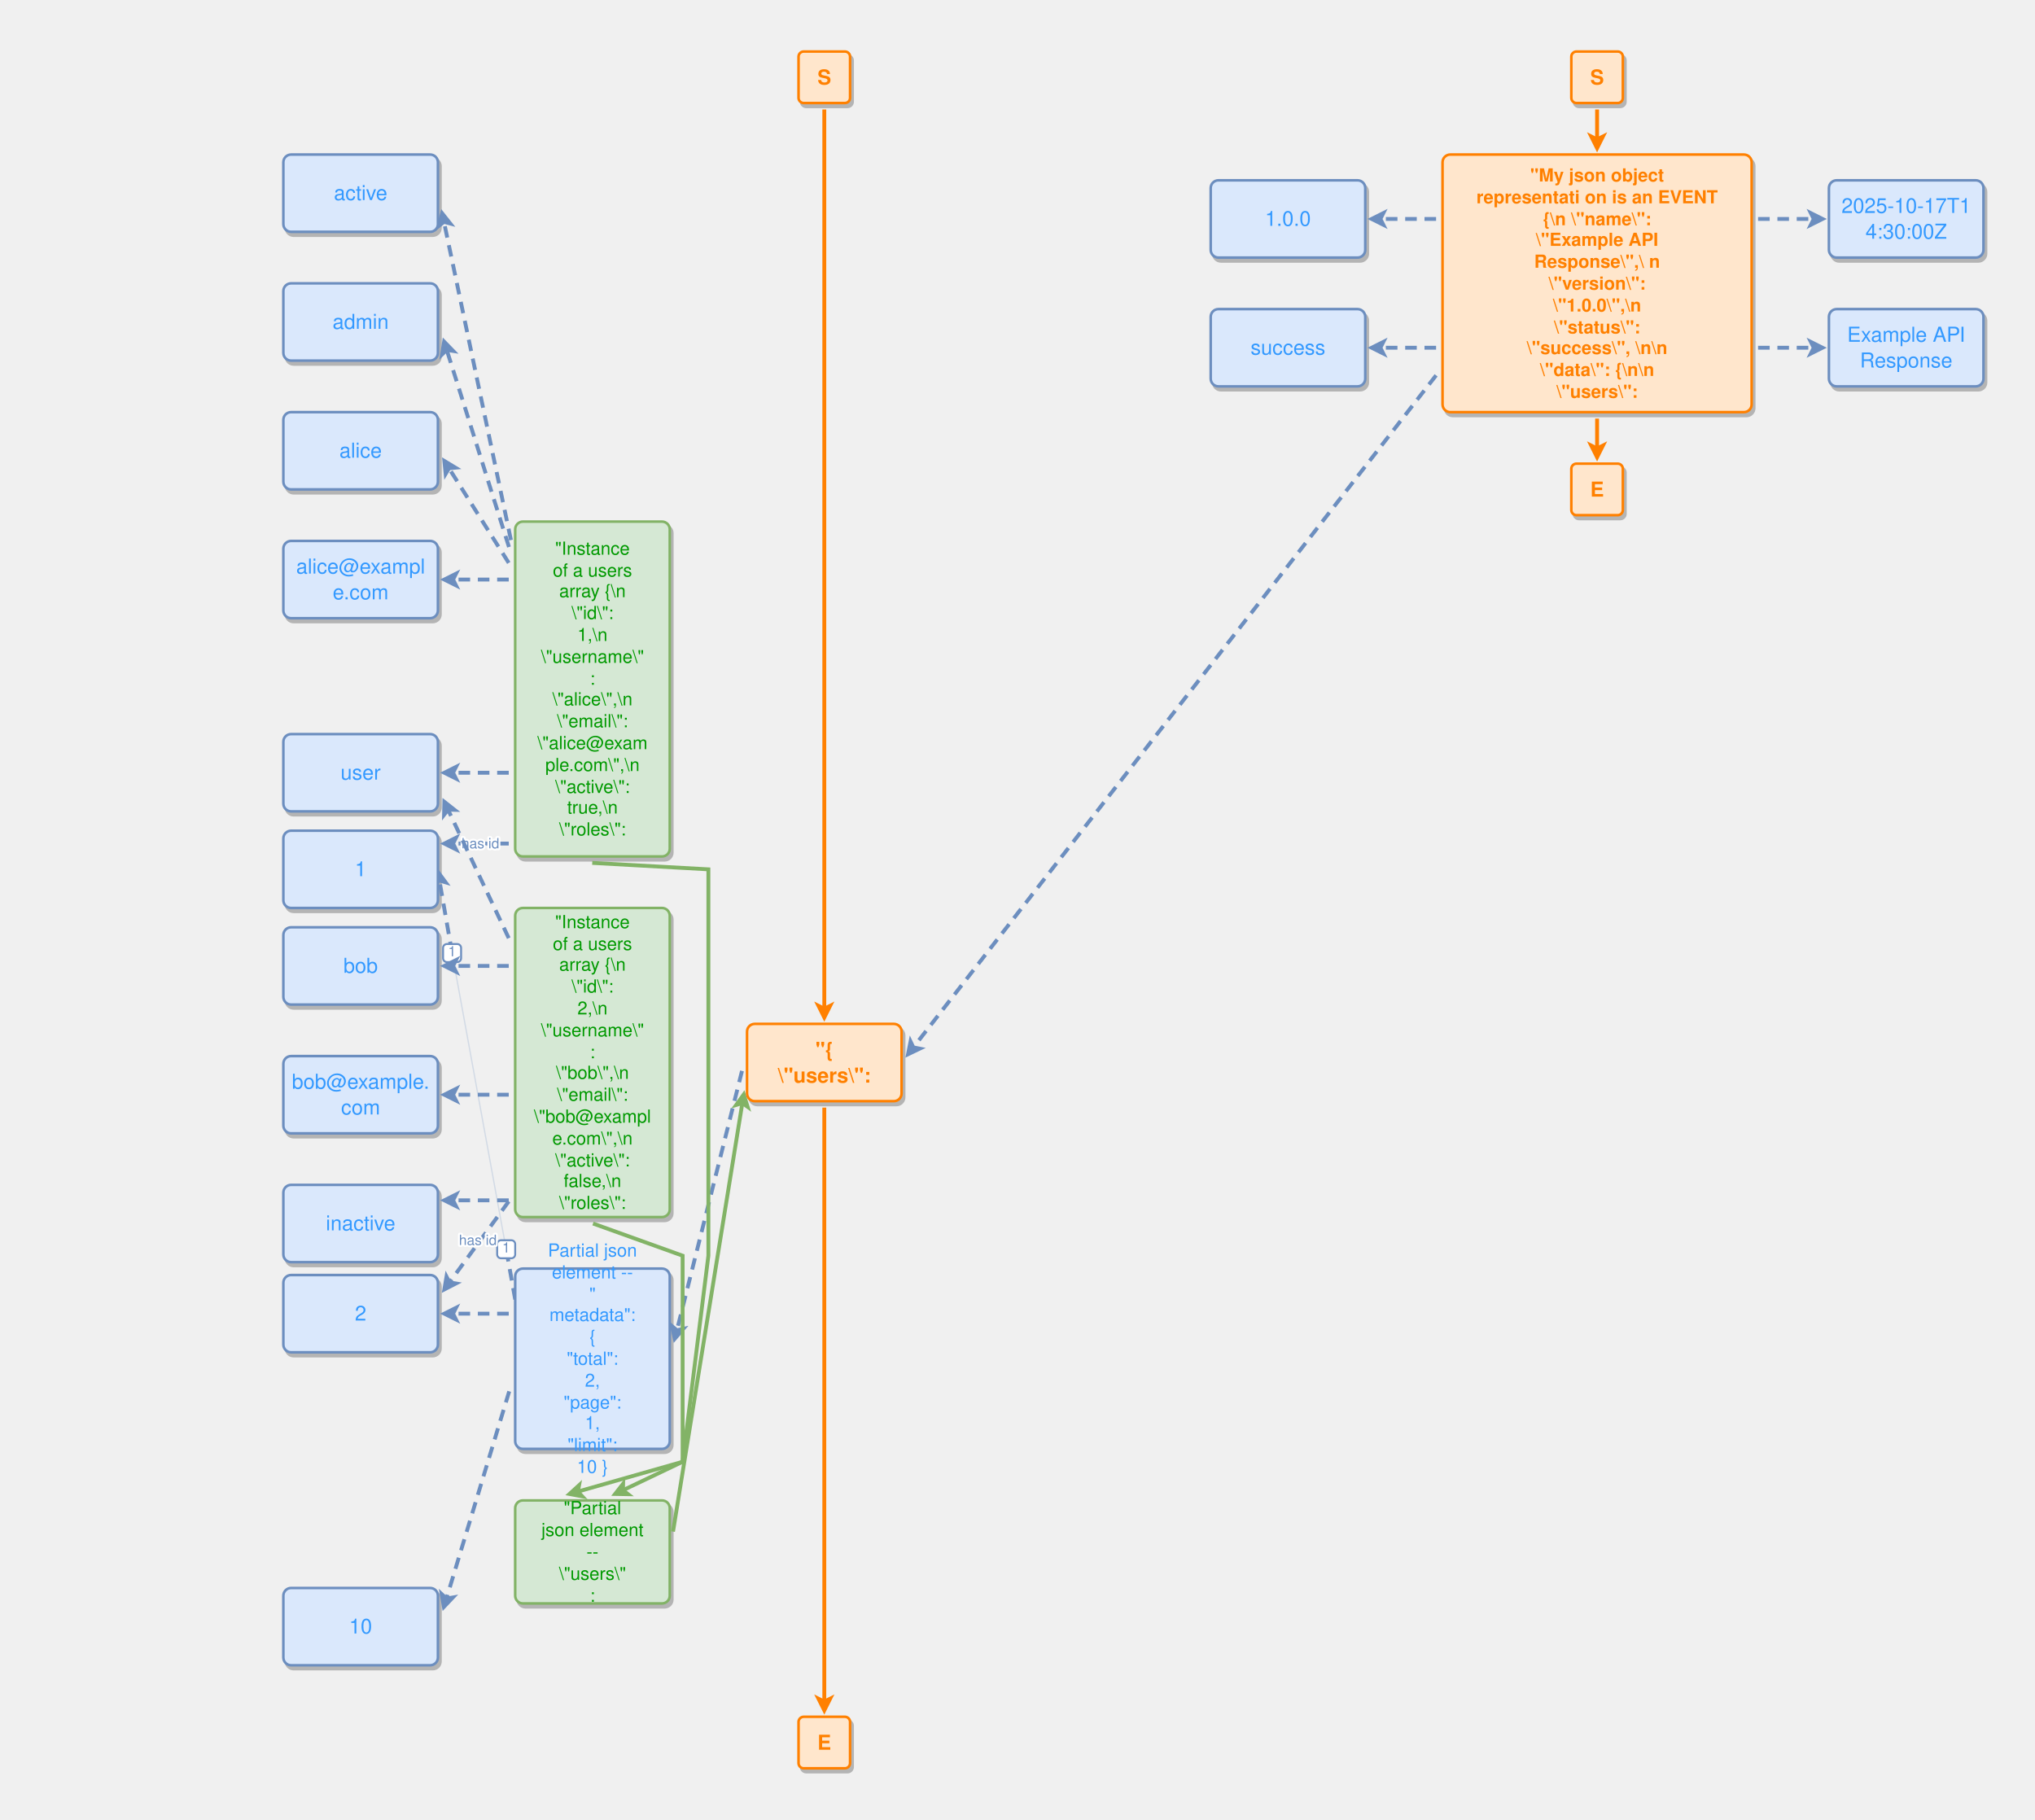
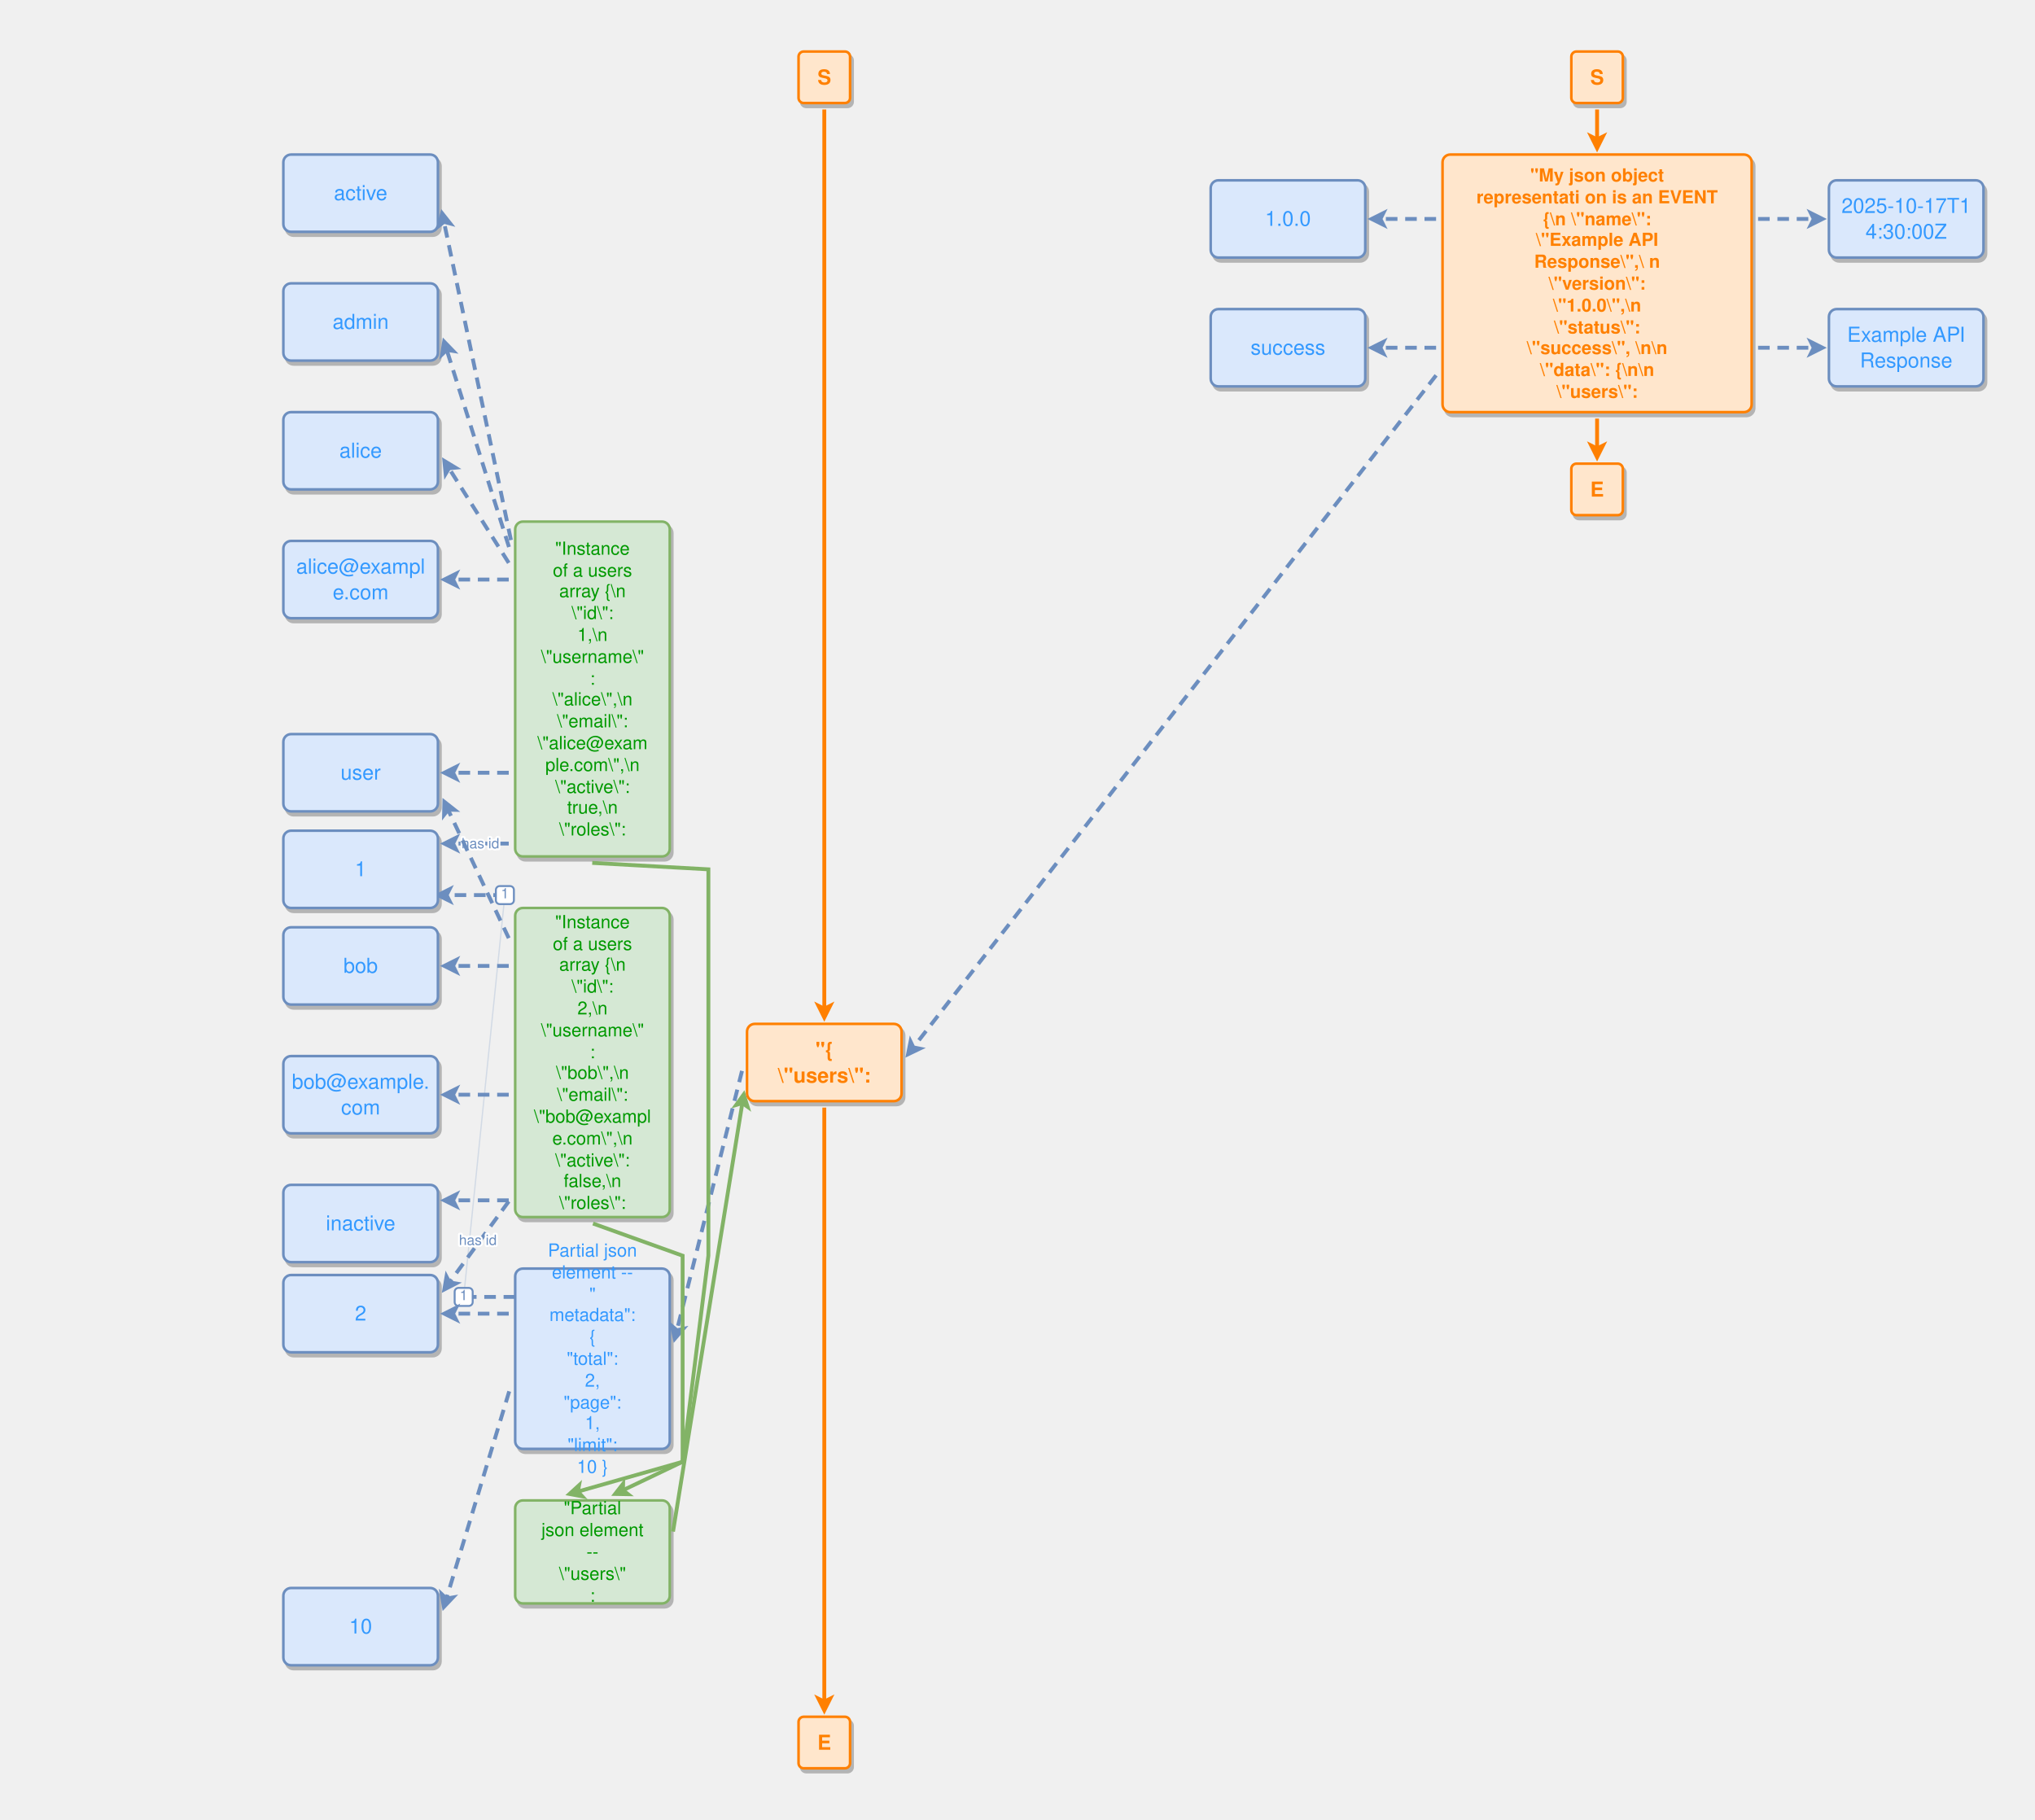
<svg xmlns="http://www.w3.org/2000/svg" width="1580" height="1413" viewBox="0 0 1580 1413">
  <defs>
  </defs>
  <g id="container-shells">
  </g>
  <g id="node-shadows">
    <rect x="220" y="645" width="120" height="60" rx="6" ry="6" fill="#000000" stroke="#000000" stroke-width="2" opacity="0.25" transform="translate(2,3)" />
    <rect x="400" y="985" width="120" height="140" rx="6" ry="6" fill="#000000" stroke="#000000" stroke-width="2" opacity="0.25" transform="translate(2,3)" />
    <rect x="400" y="1165" width="120" height="80" rx="6" ry="6" fill="#000000" stroke="#000000" stroke-width="2" opacity="0.25" transform="translate(2,3)" />
    <rect x="220" y="120" width="120" height="60" rx="6" ry="6" fill="#000000" stroke="#000000" stroke-width="2" opacity="0.25" transform="translate(2,3)" />
    <rect x="220" y="220" width="120" height="60" rx="6" ry="6" fill="#000000" stroke="#000000" stroke-width="2" opacity="0.25" transform="translate(2,3)" />
    <rect x="220" y="320" width="120" height="60" rx="6" ry="6" fill="#000000" stroke="#000000" stroke-width="2" opacity="0.25" transform="translate(2,3)" />
    <rect x="220" y="420" width="120" height="60" rx="6" ry="6" fill="#000000" stroke="#000000" stroke-width="2" opacity="0.25" transform="translate(2,3)" />
    <rect x="220" y="720" width="120" height="60" rx="6" ry="6" fill="#000000" stroke="#000000" stroke-width="2" opacity="0.25" transform="translate(2,3)" />
    <rect x="220" y="820" width="120" height="60" rx="6" ry="6" fill="#000000" stroke="#000000" stroke-width="2" opacity="0.25" transform="translate(2,3)" />
    <rect x="220" y="920" width="120" height="60" rx="6" ry="6" fill="#000000" stroke="#000000" stroke-width="2" opacity="0.25" transform="translate(2,3)" />
    <rect x="940" y="240" width="120" height="60" rx="6" ry="6" fill="#000000" stroke="#000000" stroke-width="2" opacity="0.25" transform="translate(2,3)" />
    <rect x="940" y="140" width="120" height="60" rx="6" ry="6" fill="#000000" stroke="#000000" stroke-width="2" opacity="0.25" transform="translate(2,3)" />
    <rect x="220" y="570" width="120" height="60" rx="6" ry="6" fill="#000000" stroke="#000000" stroke-width="2" opacity="0.25" transform="translate(2,3)" />
    <rect x="580" y="795" width="120" height="60" rx="6" ry="6" fill="#000000" stroke="#000000" stroke-width="2" opacity="0.25" transform="translate(2,3)" />
    <rect x="620" y="40" width="40" height="40" rx="4" ry="4" fill="#000000" stroke="#000000" stroke-width="2" opacity="0.25" transform="translate(2,3)" />
    <rect x="620" y="1333" width="40" height="40" rx="4" ry="4" fill="#000000" stroke="#000000" stroke-width="2" opacity="0.25" transform="translate(2,3)" />
    <rect x="1220" y="40" width="40" height="40" rx="4" ry="4" fill="#000000" stroke="#000000" stroke-width="2" opacity="0.25" transform="translate(2,3)" />
    <rect x="1220" y="360" width="40" height="40" rx="4" ry="4" fill="#000000" stroke="#000000" stroke-width="2" opacity="0.25" transform="translate(2,3)" />
    <rect x="220" y="1233" width="120" height="60" rx="6" ry="6" fill="#000000" stroke="#000000" stroke-width="2" opacity="0.25" transform="translate(2,3)" />
    <rect x="220" y="990" width="120" height="60" rx="6" ry="6" fill="#000000" stroke="#000000" stroke-width="2" opacity="0.25" transform="translate(2,3)" />
    <rect x="1420" y="140" width="120" height="60" rx="6" ry="6" fill="#000000" stroke="#000000" stroke-width="2" opacity="0.25" transform="translate(2,3)" />
    <rect x="1420" y="240" width="120" height="60" rx="6" ry="6" fill="#000000" stroke="#000000" stroke-width="2" opacity="0.25" transform="translate(2,3)" />
    <rect x="400" y="405" width="120" height="260" rx="6" ry="6" fill="#000000" stroke="#000000" stroke-width="2" opacity="0.25" transform="translate(2,3)" />
    <rect x="400" y="705" width="120" height="240" rx="6" ry="6" fill="#000000" stroke="#000000" stroke-width="2" opacity="0.25" transform="translate(2,3)" />
    <rect x="1120" y="120" width="240" height="200" rx="6" ry="6" fill="#000000" stroke="#000000" stroke-width="2" opacity="0.25" transform="translate(2,3)" />
  </g>
  <g id="edges">
    <g class="edge" data-edge-idx="0" data-edge-base="expresses" data-edge-from="10" data-edge-to="1">
-       <line class="edge-ghost" x1="393.00" y1="970.00" x2="351.00" y2="740.00" stroke="#6c8ebf" stroke-width="1" stroke-opacity="0.22" />
+       <line class="edge-ghost" x1="360.00" y1="1007.00" x2="392.00" y2="695.00" stroke="#6c8ebf" stroke-width="1" stroke-opacity="0.22" />
      <g class="edge-full" opacity="0">
-         <line x1="393.00" y1="970.00" x2="351.00" y2="740.00" stroke="#6c8ebf" stroke-width="3" stroke-dasharray="9 6" />
-         <text x="372" y="855" text-anchor="middle" dominant-baseline="middle" font-family="Helvetica,Inter,Segoe UI,Arial" font-size="11" paint-order="stroke" stroke="#ffffff" stroke-width="3" stroke-linejoin="round" fill="#6c8ebf">
+         <line x1="360.00" y1="1007.00" x2="392.00" y2="695.00" stroke="#6c8ebf" stroke-width="3" stroke-dasharray="9 6" />
+         <text x="376" y="851" text-anchor="middle" dominant-baseline="middle" font-family="Helvetica,Inter,Segoe UI,Arial" font-size="11" paint-order="stroke" stroke="#ffffff" stroke-width="3" stroke-linejoin="round" fill="#6c8ebf">
      </text>
      </g>
      <g class="edge-stub" data-stub-end="source">
-         <line x1="400.00" y1="1009.00" x2="393.00" y2="970.00" stroke="#6c8ebf" stroke-width="3" stroke-dasharray="9 6" />
+         <line x1="400.00" y1="1007.00" x2="360.00" y2="1007.00" stroke="#6c8ebf" stroke-width="3" stroke-dasharray="9 6" />
        <g class="edge-badge">
-           <rect x="386.00" y="963.00" width="14.00" height="14.00" rx="3" fill="#ffffff" stroke="#6c8ebf" stroke-width="1.5" />
-           <text x="393.00" y="970.00" text-anchor="middle" dominant-baseline="central" font-size="11" font-family="Helvetica,Arial,sans-serif" fill="#6c8ebf">1</text>
+           <rect x="353.00" y="1000.00" width="14.00" height="14.00" rx="3" fill="#ffffff" stroke="#6c8ebf" stroke-width="1.5" />
+           <text x="360.00" y="1007.00" text-anchor="middle" dominant-baseline="central" font-size="11" font-family="Helvetica,Arial,sans-serif" fill="#6c8ebf">1</text>
        </g>
      </g>
      <g class="edge-stub" data-stub-end="target">
-         <line x1="351.00" y1="740.00" x2="341.16" y2="683.65" stroke="#6c8ebf" stroke-width="3" stroke-dasharray="9 6" />
-         <path d="M 340.00 677.00 L 345.98 685.09 L 341.16 683.65 L 337.12 686.64 Z" fill="#6c8ebf" stroke="#6c8ebf" stroke-width="3" stroke-miterlimit="10" />
+         <line x1="392.00" y1="695.00" x2="346.75" y2="695.00" stroke="#6c8ebf" stroke-width="3" stroke-dasharray="9 6" />
+         <path d="M 340.00 695.00 L 349.00 690.50 L 346.75 695.00 L 349.00 699.50 Z" fill="#6c8ebf" stroke="#6c8ebf" stroke-width="3" stroke-miterlimit="10" />
        <g class="edge-badge">
-           <rect x="344.00" y="733.00" width="14.00" height="14.00" rx="3" fill="#ffffff" stroke="#6c8ebf" stroke-width="1.5" />
-           <text x="351.00" y="740.00" text-anchor="middle" dominant-baseline="central" font-size="11" font-family="Helvetica,Arial,sans-serif" fill="#6c8ebf">1</text>
+           <rect x="385.00" y="688.00" width="14.00" height="14.00" rx="3" fill="#ffffff" stroke="#6c8ebf" stroke-width="1.5" />
+           <text x="392.00" y="695.00" text-anchor="middle" dominant-baseline="central" font-size="11" font-family="Helvetica,Arial,sans-serif" fill="#6c8ebf">1</text>
        </g>
      </g>
    </g>
    <g class="edge" data-edge-idx="1" data-edge-base="expresses" data-edge-from="10" data-edge-to="3">
      <line x1="395.36" y1="1080.31" x2="346.60" y2="1241.23" stroke="#6c8ebf" stroke-width="3" stroke-dasharray="9 6" />
      <path d="M 344.64 1247.69 L 342.94 1237.77 L 346.60 1241.23 L 351.56 1240.38 Z" fill="#6c8ebf" stroke="#6c8ebf" stroke-width="3" stroke-miterlimit="10" />
      <text x="370" y="1160" text-anchor="middle" dominant-baseline="middle" font-family="Helvetica,Inter,Segoe UI,Arial" font-size="11" paint-order="stroke" stroke="#ffffff" stroke-width="3" stroke-linejoin="round" fill="#6c8ebf">
      </text>
    </g>
    <g class="edge" data-edge-idx="2" data-edge-base="expresses" data-edge-from="10" data-edge-to="4">
      <line x1="395.00" y1="1020.00" x2="351.75" y2="1020.00" stroke="#6c8ebf" stroke-width="3" stroke-dasharray="9 6" />
      <path d="M 345.00 1020.00 L 354.00 1015.50 L 351.75 1020.00 L 354.00 1024.50 Z" fill="#6c8ebf" stroke="#6c8ebf" stroke-width="3" stroke-miterlimit="10" />
      <text x="373" y="1020" text-anchor="middle" dominant-baseline="middle" font-family="Helvetica,Inter,Segoe UI,Arial" font-size="11" paint-order="stroke" stroke="#ffffff" stroke-width="3" stroke-linejoin="round" fill="#6c8ebf">
      </text>
    </g>
    <g class="edge" data-edge-idx="3" data-edge-base="partof" data-edge-from="11" data-edge-to="21">
      <line x1="522.55" y1="1189.21" x2="576.37" y2="856.46" stroke="#82b366" stroke-width="3" />
      <path d="M 577.45 849.79 L 580.45 859.40 L 576.37 856.46 L 571.57 857.96 Z" fill="#82b366" stroke="#82b366" stroke-width="3" stroke-miterlimit="10" />
    </g>
    <g class="edge" data-edge-idx="4" data-edge-base="expresses" data-edge-from="21" data-edge-to="10">
      <line x1="576.10" y1="831.52" x2="525.54" y2="1032.93" stroke="#6c8ebf" stroke-width="3" stroke-dasharray="9 6" />
      <path d="M 523.90 1039.48 L 521.72 1029.66 L 525.54 1032.93 L 530.45 1031.85 Z" fill="#6c8ebf" stroke="#6c8ebf" stroke-width="3" stroke-miterlimit="10" />
      <text x="550" y="931" text-anchor="middle" dominant-baseline="middle" font-family="Helvetica,Inter,Segoe UI,Arial" font-size="11" paint-order="stroke" stroke="#ffffff" stroke-width="3" stroke-linejoin="round" fill="#6c8ebf">
      </text>
    </g>
    <g class="edge" data-edge-idx="5" data-edge-base="leadsto" data-edge-from="21" data-edge-to="23">
      <line x1="640.00" y1="860.00" x2="640.00" y2="1321.25" stroke="#ff8000" stroke-width="3" />
      <path d="M 640.00 1328.00 L 635.50 1319.00 L 640.00 1321.25 L 644.50 1319.00 Z" fill="#ff8000" stroke="#ff8000" stroke-width="3" stroke-miterlimit="10" />
    </g>
    <g class="edge" data-edge-idx="6" data-edge-base="leadsto" data-edge-from="22" data-edge-to="21">
      <line x1="640.00" y1="85.00" x2="640.00" y2="783.25" stroke="#ff8000" stroke-width="3" />
      <path d="M 640.00 790.00 L 635.50 781.00 L 640.00 783.25 L 644.50 781.00 Z" fill="#ff8000" stroke="#ff8000" stroke-width="3" stroke-miterlimit="10" />
    </g>
    <g class="edge" data-edge-idx="7" data-edge-base="leadsto" data-edge-from="24" data-edge-to="9">
      <line x1="1240.00" y1="85.00" x2="1240.00" y2="108.25" stroke="#ff8000" stroke-width="3" />
      <path d="M 1240.00 115.00 L 1235.50 106.00 L 1240.00 108.25 L 1244.50 106.00 Z" fill="#ff8000" stroke="#ff8000" stroke-width="3" stroke-miterlimit="10" />
    </g>
    <g class="edge" data-edge-idx="8" data-edge-base="expresses" data-edge-from="7" data-edge-to="1">
      <line x1="395.00" y1="655.00" x2="351.75" y2="655.00" stroke="#6c8ebf" stroke-width="3" stroke-dasharray="9 6" />
      <path d="M 345.00 655.00 L 354.00 650.50 L 351.75 655.00 L 354.00 659.50 Z" fill="#6c8ebf" stroke="#6c8ebf" stroke-width="3" stroke-miterlimit="10" />
      <text x="373" y="655" text-anchor="middle" dominant-baseline="middle" font-family="Helvetica,Inter,Segoe UI,Arial" font-size="11" paint-order="stroke" stroke="#ffffff" stroke-width="3" stroke-linejoin="round" fill="#6c8ebf">has id</text>
    </g>
    <g class="edge" data-edge-idx="9" data-edge-base="partof" data-edge-from="7" data-edge-to="11">
      <polyline points="459.82,670.00 550,675 550,975 530,1135 448.67,1158.15" fill="none" stroke="#82b366" stroke-width="3" />
      <path d="M 442.18 1160.00 L 449.60 1153.21 L 448.67 1158.15 L 452.07 1161.86 Z" fill="#82b366" stroke="#82b366" stroke-width="3" stroke-miterlimit="10" />
    </g>
    <g class="edge" data-edge-idx="10" data-edge-base="expresses" data-edge-from="7" data-edge-to="12">
      <line x1="396.70" y1="419.34" x2="344.69" y2="172.26" stroke="#6c8ebf" stroke-width="3" stroke-dasharray="9 6" />
      <path d="M 343.30 165.66 L 349.55 173.54 L 344.69 172.26 L 340.75 175.39 Z" fill="#6c8ebf" stroke="#6c8ebf" stroke-width="3" stroke-miterlimit="10" />
      <text x="370" y="295" text-anchor="middle" dominant-baseline="middle" font-family="Helvetica,Inter,Segoe UI,Arial" font-size="11" paint-order="stroke" stroke="#ffffff" stroke-width="3" stroke-linejoin="round" fill="#6c8ebf">
      </text>
    </g>
    <g class="edge" data-edge-idx="11" data-edge-base="expresses" data-edge-from="7" data-edge-to="13">
      <line x1="395.18" y1="424.74" x2="346.85" y2="271.69" stroke="#6c8ebf" stroke-width="3" stroke-dasharray="9 6" />
      <path d="M 344.82 265.26 L 351.82 272.48 L 346.85 271.69 L 343.24 275.19 Z" fill="#6c8ebf" stroke="#6c8ebf" stroke-width="3" stroke-miterlimit="10" />
      <text x="370" y="347" text-anchor="middle" dominant-baseline="middle" font-family="Helvetica,Inter,Segoe UI,Arial" font-size="11" paint-order="stroke" stroke="#ffffff" stroke-width="3" stroke-linejoin="round" fill="#6c8ebf">
      </text>
    </g>
    <g class="edge" data-edge-idx="12" data-edge-base="expresses" data-edge-from="7" data-edge-to="14">
      <line x1="395.00" y1="437.08" x2="348.60" y2="363.62" stroke="#6c8ebf" stroke-width="3" stroke-dasharray="9 6" />
      <path d="M 345.00 357.92 L 353.61 363.12 L 348.60 363.62 L 346.00 367.93 Z" fill="#6c8ebf" stroke="#6c8ebf" stroke-width="3" stroke-miterlimit="10" />
      <text x="371" y="400" text-anchor="middle" dominant-baseline="middle" font-family="Helvetica,Inter,Segoe UI,Arial" font-size="11" paint-order="stroke" stroke="#ffffff" stroke-width="3" stroke-linejoin="round" fill="#6c8ebf">
      </text>
    </g>
    <g class="edge" data-edge-idx="13" data-edge-base="expresses" data-edge-from="7" data-edge-to="15">
      <line x1="395.00" y1="450.00" x2="351.75" y2="450.00" stroke="#6c8ebf" stroke-width="3" stroke-dasharray="9 6" />
      <path d="M 345.00 450.00 L 354.00 445.50 L 351.75 450.00 L 354.00 454.50 Z" fill="#6c8ebf" stroke="#6c8ebf" stroke-width="3" stroke-miterlimit="10" />
      <text x="373" y="450" text-anchor="middle" dominant-baseline="middle" font-family="Helvetica,Inter,Segoe UI,Arial" font-size="11" paint-order="stroke" stroke="#ffffff" stroke-width="3" stroke-linejoin="round" fill="#6c8ebf">
      </text>
    </g>
    <g class="edge" data-edge-idx="14" data-edge-base="expresses" data-edge-from="7" data-edge-to="20">
      <line x1="395.00" y1="600.00" x2="351.75" y2="600.00" stroke="#6c8ebf" stroke-width="3" stroke-dasharray="9 6" />
      <path d="M 345.00 600.00 L 354.00 595.50 L 351.75 600.00 L 354.00 604.50 Z" fill="#6c8ebf" stroke="#6c8ebf" stroke-width="3" stroke-miterlimit="10" />
      <text x="373" y="600" text-anchor="middle" dominant-baseline="middle" font-family="Helvetica,Inter,Segoe UI,Arial" font-size="11" paint-order="stroke" stroke="#ffffff" stroke-width="3" stroke-linejoin="round" fill="#6c8ebf">
      </text>
    </g>
    <g class="edge" data-edge-idx="15" data-edge-base="partof" data-edge-from="8" data-edge-to="11">
      <polyline points="460.41,950.00 530,975 530,1135 483.68,1157.09" fill="none" stroke="#82b366" stroke-width="3" />
      <path d="M 477.59 1160.00 L 483.78 1152.06 L 483.68 1157.09 L 487.65 1160.19 Z" fill="#82b366" stroke="#82b366" stroke-width="3" stroke-miterlimit="10" />
    </g>
    <g class="edge" data-edge-idx="16" data-edge-base="expresses" data-edge-from="8" data-edge-to="16">
      <line x1="395.00" y1="750.00" x2="351.75" y2="750.00" stroke="#6c8ebf" stroke-width="3" stroke-dasharray="9 6" />
      <path d="M 345.00 750.00 L 354.00 745.50 L 351.75 750.00 L 354.00 754.50 Z" fill="#6c8ebf" stroke="#6c8ebf" stroke-width="3" stroke-miterlimit="10" />
      <text x="373" y="750" text-anchor="middle" dominant-baseline="middle" font-family="Helvetica,Inter,Segoe UI,Arial" font-size="11" paint-order="stroke" stroke="#ffffff" stroke-width="3" stroke-linejoin="round" fill="#6c8ebf">
      </text>
    </g>
    <g class="edge" data-edge-idx="17" data-edge-base="expresses" data-edge-from="8" data-edge-to="17">
      <line x1="395.00" y1="850.00" x2="351.75" y2="850.00" stroke="#6c8ebf" stroke-width="3" stroke-dasharray="9 6" />
      <path d="M 345.00 850.00 L 354.00 845.50 L 351.75 850.00 L 354.00 854.50 Z" fill="#6c8ebf" stroke="#6c8ebf" stroke-width="3" stroke-miterlimit="10" />
      <text x="373" y="850" text-anchor="middle" dominant-baseline="middle" font-family="Helvetica,Inter,Segoe UI,Arial" font-size="11" paint-order="stroke" stroke="#ffffff" stroke-width="3" stroke-linejoin="round" fill="#6c8ebf">
      </text>
    </g>
    <g class="edge" data-edge-idx="18" data-edge-base="expresses" data-edge-from="8" data-edge-to="18">
      <line x1="395.00" y1="932.00" x2="351.75" y2="932.00" stroke="#6c8ebf" stroke-width="3" stroke-dasharray="9 6" />
      <path d="M 345.00 932.00 L 354.00 927.50 L 351.75 932.00 L 354.00 936.50 Z" fill="#6c8ebf" stroke="#6c8ebf" stroke-width="3" stroke-miterlimit="10" />
      <text x="373" y="932" text-anchor="middle" dominant-baseline="middle" font-family="Helvetica,Inter,Segoe UI,Arial" font-size="11" paint-order="stroke" stroke="#ffffff" stroke-width="3" stroke-linejoin="round" fill="#6c8ebf">
      </text>
    </g>
    <g class="edge" data-edge-idx="19" data-edge-base="expresses" data-edge-from="8" data-edge-to="20">
      <line x1="395.00" y1="728.42" x2="347.88" y2="628.69" stroke="#6c8ebf" stroke-width="3" stroke-dasharray="9 6" />
      <path d="M 345.00 622.58 L 352.91 628.80 L 347.88 628.69 L 344.78 632.64 Z" fill="#6c8ebf" stroke="#6c8ebf" stroke-width="3" stroke-miterlimit="10" />
      <text x="371" y="678" text-anchor="middle" dominant-baseline="middle" font-family="Helvetica,Inter,Segoe UI,Arial" font-size="11" paint-order="stroke" stroke="#ffffff" stroke-width="3" stroke-linejoin="round" fill="#6c8ebf">
      </text>
    </g>
    <g class="edge" data-edge-idx="20" data-edge-base="expresses" data-edge-from="8" data-edge-to="4">
      <line x1="395.00" y1="932.83" x2="348.99" y2="995.72" stroke="#6c8ebf" stroke-width="3" stroke-dasharray="9 6" />
      <path d="M 345.00 1001.17 L 346.68 991.25 L 348.99 995.72 L 353.95 996.56 Z" fill="#6c8ebf" stroke="#6c8ebf" stroke-width="3" stroke-miterlimit="10" />
      <text x="371" y="963" text-anchor="middle" dominant-baseline="middle" font-family="Helvetica,Inter,Segoe UI,Arial" font-size="11" paint-order="stroke" stroke="#ffffff" stroke-width="3" stroke-linejoin="round" fill="#6c8ebf">has id</text>
    </g>
    <g class="edge" data-edge-idx="21" data-edge-base="expresses" data-edge-from="9" data-edge-to="19">
      <line x1="1115.00" y1="270.00" x2="1071.75" y2="270.00" stroke="#6c8ebf" stroke-width="3" stroke-dasharray="9 6" />
      <path d="M 1065.00 270.00 L 1074.00 265.50 L 1071.75 270.00 L 1074.00 274.50 Z" fill="#6c8ebf" stroke="#6c8ebf" stroke-width="3" stroke-miterlimit="10" />
      <text x="1093" y="270" text-anchor="middle" dominant-baseline="middle" font-family="Helvetica,Inter,Segoe UI,Arial" font-size="11" paint-order="stroke" stroke="#ffffff" stroke-width="3" stroke-linejoin="round" fill="#6c8ebf">
      </text>
    </g>
    <g class="edge" data-edge-idx="22" data-edge-base="expresses" data-edge-from="9" data-edge-to="2">
      <line x1="1115.00" y1="170.00" x2="1071.75" y2="170.00" stroke="#6c8ebf" stroke-width="3" stroke-dasharray="9 6" />
      <path d="M 1065.00 170.00 L 1074.00 165.50 L 1071.75 170.00 L 1074.00 174.50 Z" fill="#6c8ebf" stroke="#6c8ebf" stroke-width="3" stroke-miterlimit="10" />
      <text x="1093" y="170" text-anchor="middle" dominant-baseline="middle" font-family="Helvetica,Inter,Segoe UI,Arial" font-size="11" paint-order="stroke" stroke="#ffffff" stroke-width="3" stroke-linejoin="round" fill="#6c8ebf">
      </text>
    </g>
    <g class="edge" data-edge-idx="23" data-edge-base="expresses" data-edge-from="9" data-edge-to="21">
      <line x1="1115.00" y1="291.43" x2="709.14" y2="813.24" stroke="#6c8ebf" stroke-width="3" stroke-dasharray="9 6" />
      <path d="M 705.00 818.57 L 706.97 808.70 L 709.14 813.24 L 714.08 814.23 Z" fill="#6c8ebf" stroke="#6c8ebf" stroke-width="3" stroke-miterlimit="10" />
      <text x="912" y="552" text-anchor="middle" dominant-baseline="middle" font-family="Helvetica,Inter,Segoe UI,Arial" font-size="11" paint-order="stroke" stroke="#ffffff" stroke-width="3" stroke-linejoin="round" fill="#6c8ebf">
      </text>
    </g>
    <g class="edge" data-edge-idx="24" data-edge-base="leadsto" data-edge-from="9" data-edge-to="25">
      <line x1="1240.00" y1="325.00" x2="1240.00" y2="348.25" stroke="#ff8000" stroke-width="3" />
      <path d="M 1240.00 355.00 L 1235.50 346.00 L 1240.00 348.25 L 1244.50 346.00 Z" fill="#ff8000" stroke="#ff8000" stroke-width="3" stroke-miterlimit="10" />
    </g>
    <g class="edge" data-edge-idx="25" data-edge-base="expresses" data-edge-from="9" data-edge-to="5">
      <line x1="1365.00" y1="170.00" x2="1408.25" y2="170.00" stroke="#6c8ebf" stroke-width="3" stroke-dasharray="9 6" />
      <path d="M 1415.00 170.00 L 1406.00 174.50 L 1408.25 170.00 L 1406.00 165.50 Z" fill="#6c8ebf" stroke="#6c8ebf" stroke-width="3" stroke-miterlimit="10" />
      <text x="1386" y="170" text-anchor="middle" dominant-baseline="middle" font-family="Helvetica,Inter,Segoe UI,Arial" font-size="11" paint-order="stroke" stroke="#ffffff" stroke-width="3" stroke-linejoin="round" fill="#6c8ebf">
      </text>
    </g>
    <g class="edge" data-edge-idx="26" data-edge-base="expresses" data-edge-from="9" data-edge-to="6">
      <line x1="1365.00" y1="270.00" x2="1408.25" y2="270.00" stroke="#6c8ebf" stroke-width="3" stroke-dasharray="9 6" />
      <path d="M 1415.00 270.00 L 1406.00 274.50 L 1408.25 270.00 L 1406.00 265.50 Z" fill="#6c8ebf" stroke="#6c8ebf" stroke-width="3" stroke-miterlimit="10" />
      <text x="1386" y="270" text-anchor="middle" dominant-baseline="middle" font-family="Helvetica,Inter,Segoe UI,Arial" font-size="11" paint-order="stroke" stroke="#ffffff" stroke-width="3" stroke-linejoin="round" fill="#6c8ebf">
      </text>
    </g>
  </g>
  <g id="nodes">
    <rect x="220" y="645" width="120" height="60" rx="6" ry="6" fill="#dae8fc" stroke="#6c8ebf" stroke-width="2" />
    <text x="280" y="675" text-anchor="middle" dominant-baseline="middle" font-family="Helvetica,Inter,Segoe UI,Arial" font-size="16" font-weight="normal" fill="#3399ff">1</text>
    <rect x="400" y="985" width="120" height="140" rx="6" ry="6" fill="#dae8fc" stroke="#6c8ebf" stroke-width="2" />
    <text x="460" y="971" text-anchor="middle" dominant-baseline="middle" font-family="Helvetica,Inter,Segoe UI,Arial" font-size="14" font-weight="normal" fill="#3399ff">Partial json</text>
    <text x="460" y="988" text-anchor="middle" dominant-baseline="middle" font-family="Helvetica,Inter,Segoe UI,Arial" font-size="14" font-weight="normal" fill="#3399ff">element --</text>
    <text x="460" y="1005" text-anchor="middle" dominant-baseline="middle" font-family="Helvetica,Inter,Segoe UI,Arial" font-size="14" font-weight="normal" fill="#3399ff">"</text>
    <text x="460" y="1021" text-anchor="middle" dominant-baseline="middle" font-family="Helvetica,Inter,Segoe UI,Arial" font-size="14" font-weight="normal" fill="#3399ff">metadata":</text>
    <text x="460" y="1038" text-anchor="middle" dominant-baseline="middle" font-family="Helvetica,Inter,Segoe UI,Arial" font-size="14" font-weight="normal" fill="#3399ff">{</text>
    <text x="460" y="1055" text-anchor="middle" dominant-baseline="middle" font-family="Helvetica,Inter,Segoe UI,Arial" font-size="14" font-weight="normal" fill="#3399ff">"total":</text>
    <text x="460" y="1072" text-anchor="middle" dominant-baseline="middle" font-family="Helvetica,Inter,Segoe UI,Arial" font-size="14" font-weight="normal" fill="#3399ff">2,</text>
    <text x="460" y="1089" text-anchor="middle" dominant-baseline="middle" font-family="Helvetica,Inter,Segoe UI,Arial" font-size="14" font-weight="normal" fill="#3399ff">"page":</text>
    <text x="460" y="1105" text-anchor="middle" dominant-baseline="middle" font-family="Helvetica,Inter,Segoe UI,Arial" font-size="14" font-weight="normal" fill="#3399ff">1,</text>
    <text x="460" y="1122" text-anchor="middle" dominant-baseline="middle" font-family="Helvetica,Inter,Segoe UI,Arial" font-size="14" font-weight="normal" fill="#3399ff">"limit":</text>
    <text x="460" y="1139" text-anchor="middle" dominant-baseline="middle" font-family="Helvetica,Inter,Segoe UI,Arial" font-size="14" font-weight="normal" fill="#3399ff">10 }</text>
    <rect x="400" y="1165" width="120" height="80" rx="6" ry="6" fill="#d5e8d4" stroke="#82b366" stroke-width="2" />
    <text x="460" y="1171" text-anchor="middle" dominant-baseline="middle" font-family="Helvetica,Inter,Segoe UI,Arial" font-size="14" font-weight="normal" fill="#009900">"Partial</text>
    <text x="460" y="1188" text-anchor="middle" dominant-baseline="middle" font-family="Helvetica,Inter,Segoe UI,Arial" font-size="14" font-weight="normal" fill="#009900">json element</text>
    <text x="460" y="1205" text-anchor="middle" dominant-baseline="middle" font-family="Helvetica,Inter,Segoe UI,Arial" font-size="14" font-weight="normal" fill="#009900">--</text>
    <text x="460" y="1222" text-anchor="middle" dominant-baseline="middle" font-family="Helvetica,Inter,Segoe UI,Arial" font-size="14" font-weight="normal" fill="#009900">\"users\"</text>
    <text x="460" y="1239" text-anchor="middle" dominant-baseline="middle" font-family="Helvetica,Inter,Segoe UI,Arial" font-size="14" font-weight="normal" fill="#009900">:</text>
    <rect x="220" y="120" width="120" height="60" rx="6" ry="6" fill="#dae8fc" stroke="#6c8ebf" stroke-width="2" />
    <text x="280" y="150" text-anchor="middle" dominant-baseline="middle" font-family="Helvetica,Inter,Segoe UI,Arial" font-size="16" font-weight="normal" fill="#3399ff">active</text>
    <rect x="220" y="220" width="120" height="60" rx="6" ry="6" fill="#dae8fc" stroke="#6c8ebf" stroke-width="2" />
    <text x="280" y="250" text-anchor="middle" dominant-baseline="middle" font-family="Helvetica,Inter,Segoe UI,Arial" font-size="16" font-weight="normal" fill="#3399ff">admin</text>
    <rect x="220" y="320" width="120" height="60" rx="6" ry="6" fill="#dae8fc" stroke="#6c8ebf" stroke-width="2" />
    <text x="280" y="350" text-anchor="middle" dominant-baseline="middle" font-family="Helvetica,Inter,Segoe UI,Arial" font-size="16" font-weight="normal" fill="#3399ff">alice</text>
    <rect x="220" y="420" width="120" height="60" rx="6" ry="6" fill="#dae8fc" stroke="#6c8ebf" stroke-width="2" />
    <text x="280" y="440" text-anchor="middle" dominant-baseline="middle" font-family="Helvetica,Inter,Segoe UI,Arial" font-size="16" font-weight="normal" fill="#3399ff">alice@exampl</text>
    <text x="280" y="460" text-anchor="middle" dominant-baseline="middle" font-family="Helvetica,Inter,Segoe UI,Arial" font-size="16" font-weight="normal" fill="#3399ff">e.com</text>
    <rect x="220" y="720" width="120" height="60" rx="6" ry="6" fill="#dae8fc" stroke="#6c8ebf" stroke-width="2" />
    <text x="280" y="750" text-anchor="middle" dominant-baseline="middle" font-family="Helvetica,Inter,Segoe UI,Arial" font-size="16" font-weight="normal" fill="#3399ff">bob</text>
    <rect x="220" y="820" width="120" height="60" rx="6" ry="6" fill="#dae8fc" stroke="#6c8ebf" stroke-width="2" />
    <text x="280" y="840" text-anchor="middle" dominant-baseline="middle" font-family="Helvetica,Inter,Segoe UI,Arial" font-size="16" font-weight="normal" fill="#3399ff">bob@example.</text>
    <text x="280" y="860" text-anchor="middle" dominant-baseline="middle" font-family="Helvetica,Inter,Segoe UI,Arial" font-size="16" font-weight="normal" fill="#3399ff">com</text>
    <rect x="220" y="920" width="120" height="60" rx="6" ry="6" fill="#dae8fc" stroke="#6c8ebf" stroke-width="2" />
    <text x="280" y="950" text-anchor="middle" dominant-baseline="middle" font-family="Helvetica,Inter,Segoe UI,Arial" font-size="16" font-weight="normal" fill="#3399ff">inactive</text>
    <rect x="940" y="240" width="120" height="60" rx="6" ry="6" fill="#dae8fc" stroke="#6c8ebf" stroke-width="2" />
    <text x="1000" y="270" text-anchor="middle" dominant-baseline="middle" font-family="Helvetica,Inter,Segoe UI,Arial" font-size="16" font-weight="normal" fill="#3399ff">success</text>
    <rect x="940" y="140" width="120" height="60" rx="6" ry="6" fill="#dae8fc" stroke="#6c8ebf" stroke-width="2" />
    <text x="1000" y="170" text-anchor="middle" dominant-baseline="middle" font-family="Helvetica,Inter,Segoe UI,Arial" font-size="16" font-weight="normal" fill="#3399ff">1.0.0</text>
    <rect x="220" y="570" width="120" height="60" rx="6" ry="6" fill="#dae8fc" stroke="#6c8ebf" stroke-width="2" />
    <text x="280" y="600" text-anchor="middle" dominant-baseline="middle" font-family="Helvetica,Inter,Segoe UI,Arial" font-size="16" font-weight="normal" fill="#3399ff">user</text>
    <rect x="580" y="795" width="120" height="60" rx="6" ry="6" fill="#ffe6cc" stroke="#ff8000" stroke-width="2" />
    <text x="640" y="815" text-anchor="middle" dominant-baseline="middle" font-family="Helvetica,Inter,Segoe UI,Arial" font-size="16" font-weight="bold" fill="#ff8000">"{</text>
    <text x="640" y="835" text-anchor="middle" dominant-baseline="middle" font-family="Helvetica,Inter,Segoe UI,Arial" font-size="16" font-weight="bold" fill="#ff8000">\"users\":</text>
    <rect x="620" y="40" width="40" height="40" rx="4" ry="4" fill="#ffe6cc" stroke="#ff8000" stroke-width="2" />
    <text x="640" y="60" text-anchor="middle" dominant-baseline="middle" font-family="Helvetica,Inter,Segoe UI,Arial" font-size="16" font-weight="bold" fill="#ff8000">S</text>
    <rect x="620" y="1333" width="40" height="40" rx="4" ry="4" fill="#ffe6cc" stroke="#ff8000" stroke-width="2" />
    <text x="640" y="1353" text-anchor="middle" dominant-baseline="middle" font-family="Helvetica,Inter,Segoe UI,Arial" font-size="16" font-weight="bold" fill="#ff8000">E</text>
    <rect x="1220" y="40" width="40" height="40" rx="4" ry="4" fill="#ffe6cc" stroke="#ff8000" stroke-width="2" />
    <text x="1240" y="60" text-anchor="middle" dominant-baseline="middle" font-family="Helvetica,Inter,Segoe UI,Arial" font-size="16" font-weight="bold" fill="#ff8000">S</text>
    <rect x="1220" y="360" width="40" height="40" rx="4" ry="4" fill="#ffe6cc" stroke="#ff8000" stroke-width="2" />
    <text x="1240" y="380" text-anchor="middle" dominant-baseline="middle" font-family="Helvetica,Inter,Segoe UI,Arial" font-size="16" font-weight="bold" fill="#ff8000">E</text>
    <rect x="220" y="1233" width="120" height="60" rx="6" ry="6" fill="#dae8fc" stroke="#6c8ebf" stroke-width="2" />
    <text x="280" y="1263" text-anchor="middle" dominant-baseline="middle" font-family="Helvetica,Inter,Segoe UI,Arial" font-size="16" font-weight="normal" fill="#3399ff">10</text>
    <rect x="220" y="990" width="120" height="60" rx="6" ry="6" fill="#dae8fc" stroke="#6c8ebf" stroke-width="2" />
    <text x="280" y="1020" text-anchor="middle" dominant-baseline="middle" font-family="Helvetica,Inter,Segoe UI,Arial" font-size="16" font-weight="normal" fill="#3399ff">2</text>
    <rect x="1420" y="140" width="120" height="60" rx="6" ry="6" fill="#dae8fc" stroke="#6c8ebf" stroke-width="2" />
    <text x="1480" y="160" text-anchor="middle" dominant-baseline="middle" font-family="Helvetica,Inter,Segoe UI,Arial" font-size="16" font-weight="normal" fill="#3399ff">2025-10-17T1</text>
    <text x="1480" y="180" text-anchor="middle" dominant-baseline="middle" font-family="Helvetica,Inter,Segoe UI,Arial" font-size="16" font-weight="normal" fill="#3399ff">4:30:00Z</text>
    <rect x="1420" y="240" width="120" height="60" rx="6" ry="6" fill="#dae8fc" stroke="#6c8ebf" stroke-width="2" />
    <text x="1480" y="260" text-anchor="middle" dominant-baseline="middle" font-family="Helvetica,Inter,Segoe UI,Arial" font-size="16" font-weight="normal" fill="#3399ff">Example API</text>
    <text x="1480" y="280" text-anchor="middle" dominant-baseline="middle" font-family="Helvetica,Inter,Segoe UI,Arial" font-size="16" font-weight="normal" fill="#3399ff">Response</text>
    <rect x="400" y="405" width="120" height="260" rx="6" ry="6" fill="#d5e8d4" stroke="#82b366" stroke-width="2" />
    <text x="460" y="426" text-anchor="middle" dominant-baseline="middle" font-family="Helvetica,Inter,Segoe UI,Arial" font-size="14" font-weight="normal" fill="#009900">"Instance</text>
    <text x="460" y="443" text-anchor="middle" dominant-baseline="middle" font-family="Helvetica,Inter,Segoe UI,Arial" font-size="14" font-weight="normal" fill="#009900">of a users</text>
    <text x="460" y="459" text-anchor="middle" dominant-baseline="middle" font-family="Helvetica,Inter,Segoe UI,Arial" font-size="14" font-weight="normal" fill="#009900">array {\n</text>
    <text x="460" y="476" text-anchor="middle" dominant-baseline="middle" font-family="Helvetica,Inter,Segoe UI,Arial" font-size="14" font-weight="normal" fill="#009900">\"id\":</text>
    <text x="460" y="493" text-anchor="middle" dominant-baseline="middle" font-family="Helvetica,Inter,Segoe UI,Arial" font-size="14" font-weight="normal" fill="#009900">1,\n</text>
    <text x="460" y="510" text-anchor="middle" dominant-baseline="middle" font-family="Helvetica,Inter,Segoe UI,Arial" font-size="14" font-weight="normal" fill="#009900">\"username\"</text>
    <text x="460" y="527" text-anchor="middle" dominant-baseline="middle" font-family="Helvetica,Inter,Segoe UI,Arial" font-size="14" font-weight="normal" fill="#009900">:</text>
    <text x="460" y="543" text-anchor="middle" dominant-baseline="middle" font-family="Helvetica,Inter,Segoe UI,Arial" font-size="14" font-weight="normal" fill="#009900">\"alice\",\n</text>
    <text x="460" y="560" text-anchor="middle" dominant-baseline="middle" font-family="Helvetica,Inter,Segoe UI,Arial" font-size="14" font-weight="normal" fill="#009900">\"email\":</text>
    <text x="460" y="577" text-anchor="middle" dominant-baseline="middle" font-family="Helvetica,Inter,Segoe UI,Arial" font-size="14" font-weight="normal" fill="#009900">\"alice@exam</text>
    <text x="460" y="594" text-anchor="middle" dominant-baseline="middle" font-family="Helvetica,Inter,Segoe UI,Arial" font-size="14" font-weight="normal" fill="#009900">ple.com\",\n</text>
    <text x="460" y="611" text-anchor="middle" dominant-baseline="middle" font-family="Helvetica,Inter,Segoe UI,Arial" font-size="14" font-weight="normal" fill="#009900">\"active\":</text>
    <text x="460" y="627" text-anchor="middle" dominant-baseline="middle" font-family="Helvetica,Inter,Segoe UI,Arial" font-size="14" font-weight="normal" fill="#009900">true,\n</text>
    <text x="460" y="644" text-anchor="middle" dominant-baseline="middle" font-family="Helvetica,Inter,Segoe UI,Arial" font-size="14" font-weight="normal" fill="#009900">\"roles\":</text>
    <rect x="400" y="705" width="120" height="240" rx="6" ry="6" fill="#d5e8d4" stroke="#82b366" stroke-width="2" />
    <text x="460" y="716" text-anchor="middle" dominant-baseline="middle" font-family="Helvetica,Inter,Segoe UI,Arial" font-size="14" font-weight="normal" fill="#009900">"Instance</text>
    <text x="460" y="733" text-anchor="middle" dominant-baseline="middle" font-family="Helvetica,Inter,Segoe UI,Arial" font-size="14" font-weight="normal" fill="#009900">of a users</text>
    <text x="460" y="749" text-anchor="middle" dominant-baseline="middle" font-family="Helvetica,Inter,Segoe UI,Arial" font-size="14" font-weight="normal" fill="#009900">array {\n</text>
    <text x="460" y="766" text-anchor="middle" dominant-baseline="middle" font-family="Helvetica,Inter,Segoe UI,Arial" font-size="14" font-weight="normal" fill="#009900">\"id\":</text>
    <text x="460" y="783" text-anchor="middle" dominant-baseline="middle" font-family="Helvetica,Inter,Segoe UI,Arial" font-size="14" font-weight="normal" fill="#009900">2,\n</text>
    <text x="460" y="800" text-anchor="middle" dominant-baseline="middle" font-family="Helvetica,Inter,Segoe UI,Arial" font-size="14" font-weight="normal" fill="#009900">\"username\"</text>
    <text x="460" y="817" text-anchor="middle" dominant-baseline="middle" font-family="Helvetica,Inter,Segoe UI,Arial" font-size="14" font-weight="normal" fill="#009900">:</text>
    <text x="460" y="833" text-anchor="middle" dominant-baseline="middle" font-family="Helvetica,Inter,Segoe UI,Arial" font-size="14" font-weight="normal" fill="#009900">\"bob\",\n</text>
    <text x="460" y="850" text-anchor="middle" dominant-baseline="middle" font-family="Helvetica,Inter,Segoe UI,Arial" font-size="14" font-weight="normal" fill="#009900">\"email\":</text>
    <text x="460" y="867" text-anchor="middle" dominant-baseline="middle" font-family="Helvetica,Inter,Segoe UI,Arial" font-size="14" font-weight="normal" fill="#009900">\"bob@exampl</text>
    <text x="460" y="884" text-anchor="middle" dominant-baseline="middle" font-family="Helvetica,Inter,Segoe UI,Arial" font-size="14" font-weight="normal" fill="#009900">e.com\",\n</text>
    <text x="460" y="901" text-anchor="middle" dominant-baseline="middle" font-family="Helvetica,Inter,Segoe UI,Arial" font-size="14" font-weight="normal" fill="#009900">\"active\":</text>
    <text x="460" y="917" text-anchor="middle" dominant-baseline="middle" font-family="Helvetica,Inter,Segoe UI,Arial" font-size="14" font-weight="normal" fill="#009900">false,\n</text>
    <text x="460" y="934" text-anchor="middle" dominant-baseline="middle" font-family="Helvetica,Inter,Segoe UI,Arial" font-size="14" font-weight="normal" fill="#009900">\"roles\":</text>
    <rect x="1120" y="120" width="240" height="200" rx="6" ry="6" fill="#ffe6cc" stroke="#ff8000" stroke-width="2" />
    <text x="1240" y="136" text-anchor="middle" dominant-baseline="middle" font-family="Helvetica,Inter,Segoe UI,Arial" font-size="14" font-weight="bold" fill="#ff8000">"My json object</text>
    <text x="1240" y="153" text-anchor="middle" dominant-baseline="middle" font-family="Helvetica,Inter,Segoe UI,Arial" font-size="14" font-weight="bold" fill="#ff8000">representati on is an EVENT</text>
    <text x="1240" y="170" text-anchor="middle" dominant-baseline="middle" font-family="Helvetica,Inter,Segoe UI,Arial" font-size="14" font-weight="bold" fill="#ff8000">{\n \"name\":</text>
    <text x="1240" y="186" text-anchor="middle" dominant-baseline="middle" font-family="Helvetica,Inter,Segoe UI,Arial" font-size="14" font-weight="bold" fill="#ff8000">\"Example API</text>
    <text x="1240" y="203" text-anchor="middle" dominant-baseline="middle" font-family="Helvetica,Inter,Segoe UI,Arial" font-size="14" font-weight="bold" fill="#ff8000">Response\",\ n</text>
    <text x="1240" y="220" text-anchor="middle" dominant-baseline="middle" font-family="Helvetica,Inter,Segoe UI,Arial" font-size="14" font-weight="bold" fill="#ff8000">\"version\":</text>
    <text x="1240" y="237" text-anchor="middle" dominant-baseline="middle" font-family="Helvetica,Inter,Segoe UI,Arial" font-size="14" font-weight="bold" fill="#ff8000">\"1.0.0\",\n</text>
    <text x="1240" y="254" text-anchor="middle" dominant-baseline="middle" font-family="Helvetica,Inter,Segoe UI,Arial" font-size="14" font-weight="bold" fill="#ff8000">\"status\":</text>
    <text x="1240" y="270" text-anchor="middle" dominant-baseline="middle" font-family="Helvetica,Inter,Segoe UI,Arial" font-size="14" font-weight="bold" fill="#ff8000">\"success\", \n\n</text>
    <text x="1240" y="287" text-anchor="middle" dominant-baseline="middle" font-family="Helvetica,Inter,Segoe UI,Arial" font-size="14" font-weight="bold" fill="#ff8000">\"data\": {\n\n</text>
    <text x="1240" y="304" text-anchor="middle" dominant-baseline="middle" font-family="Helvetica,Inter,Segoe UI,Arial" font-size="14" font-weight="bold" fill="#ff8000">\"users\":</text>
  </g>
</svg>
